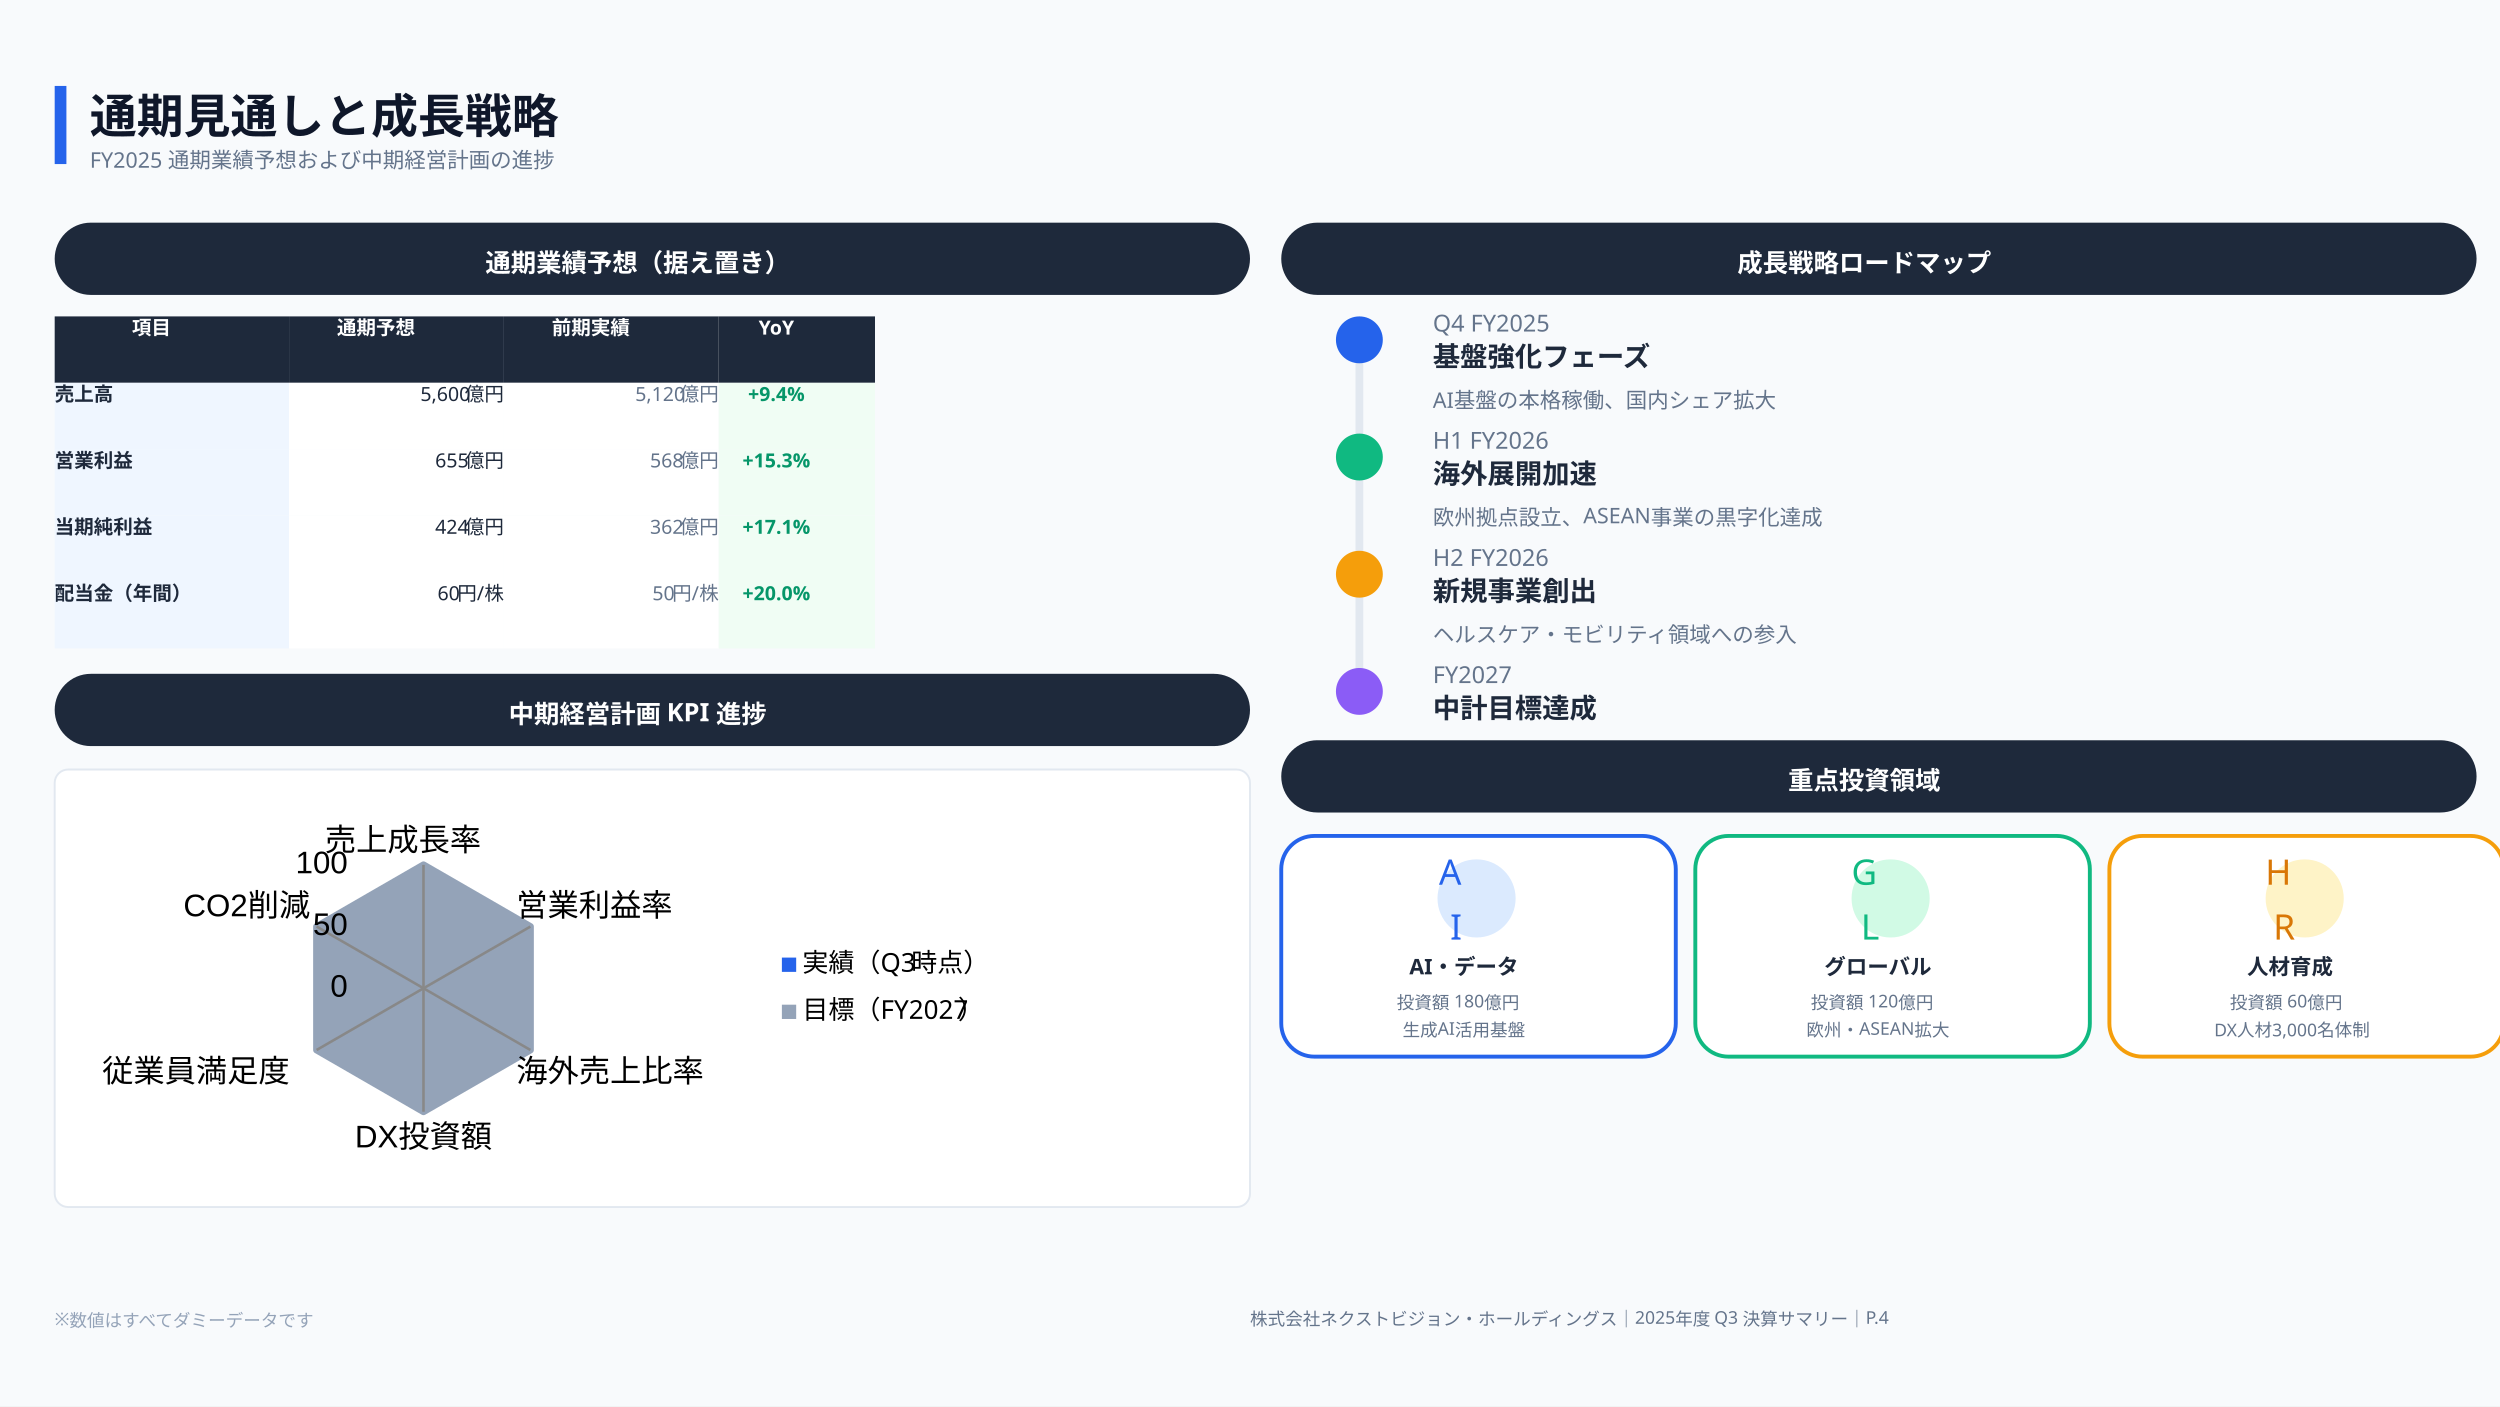
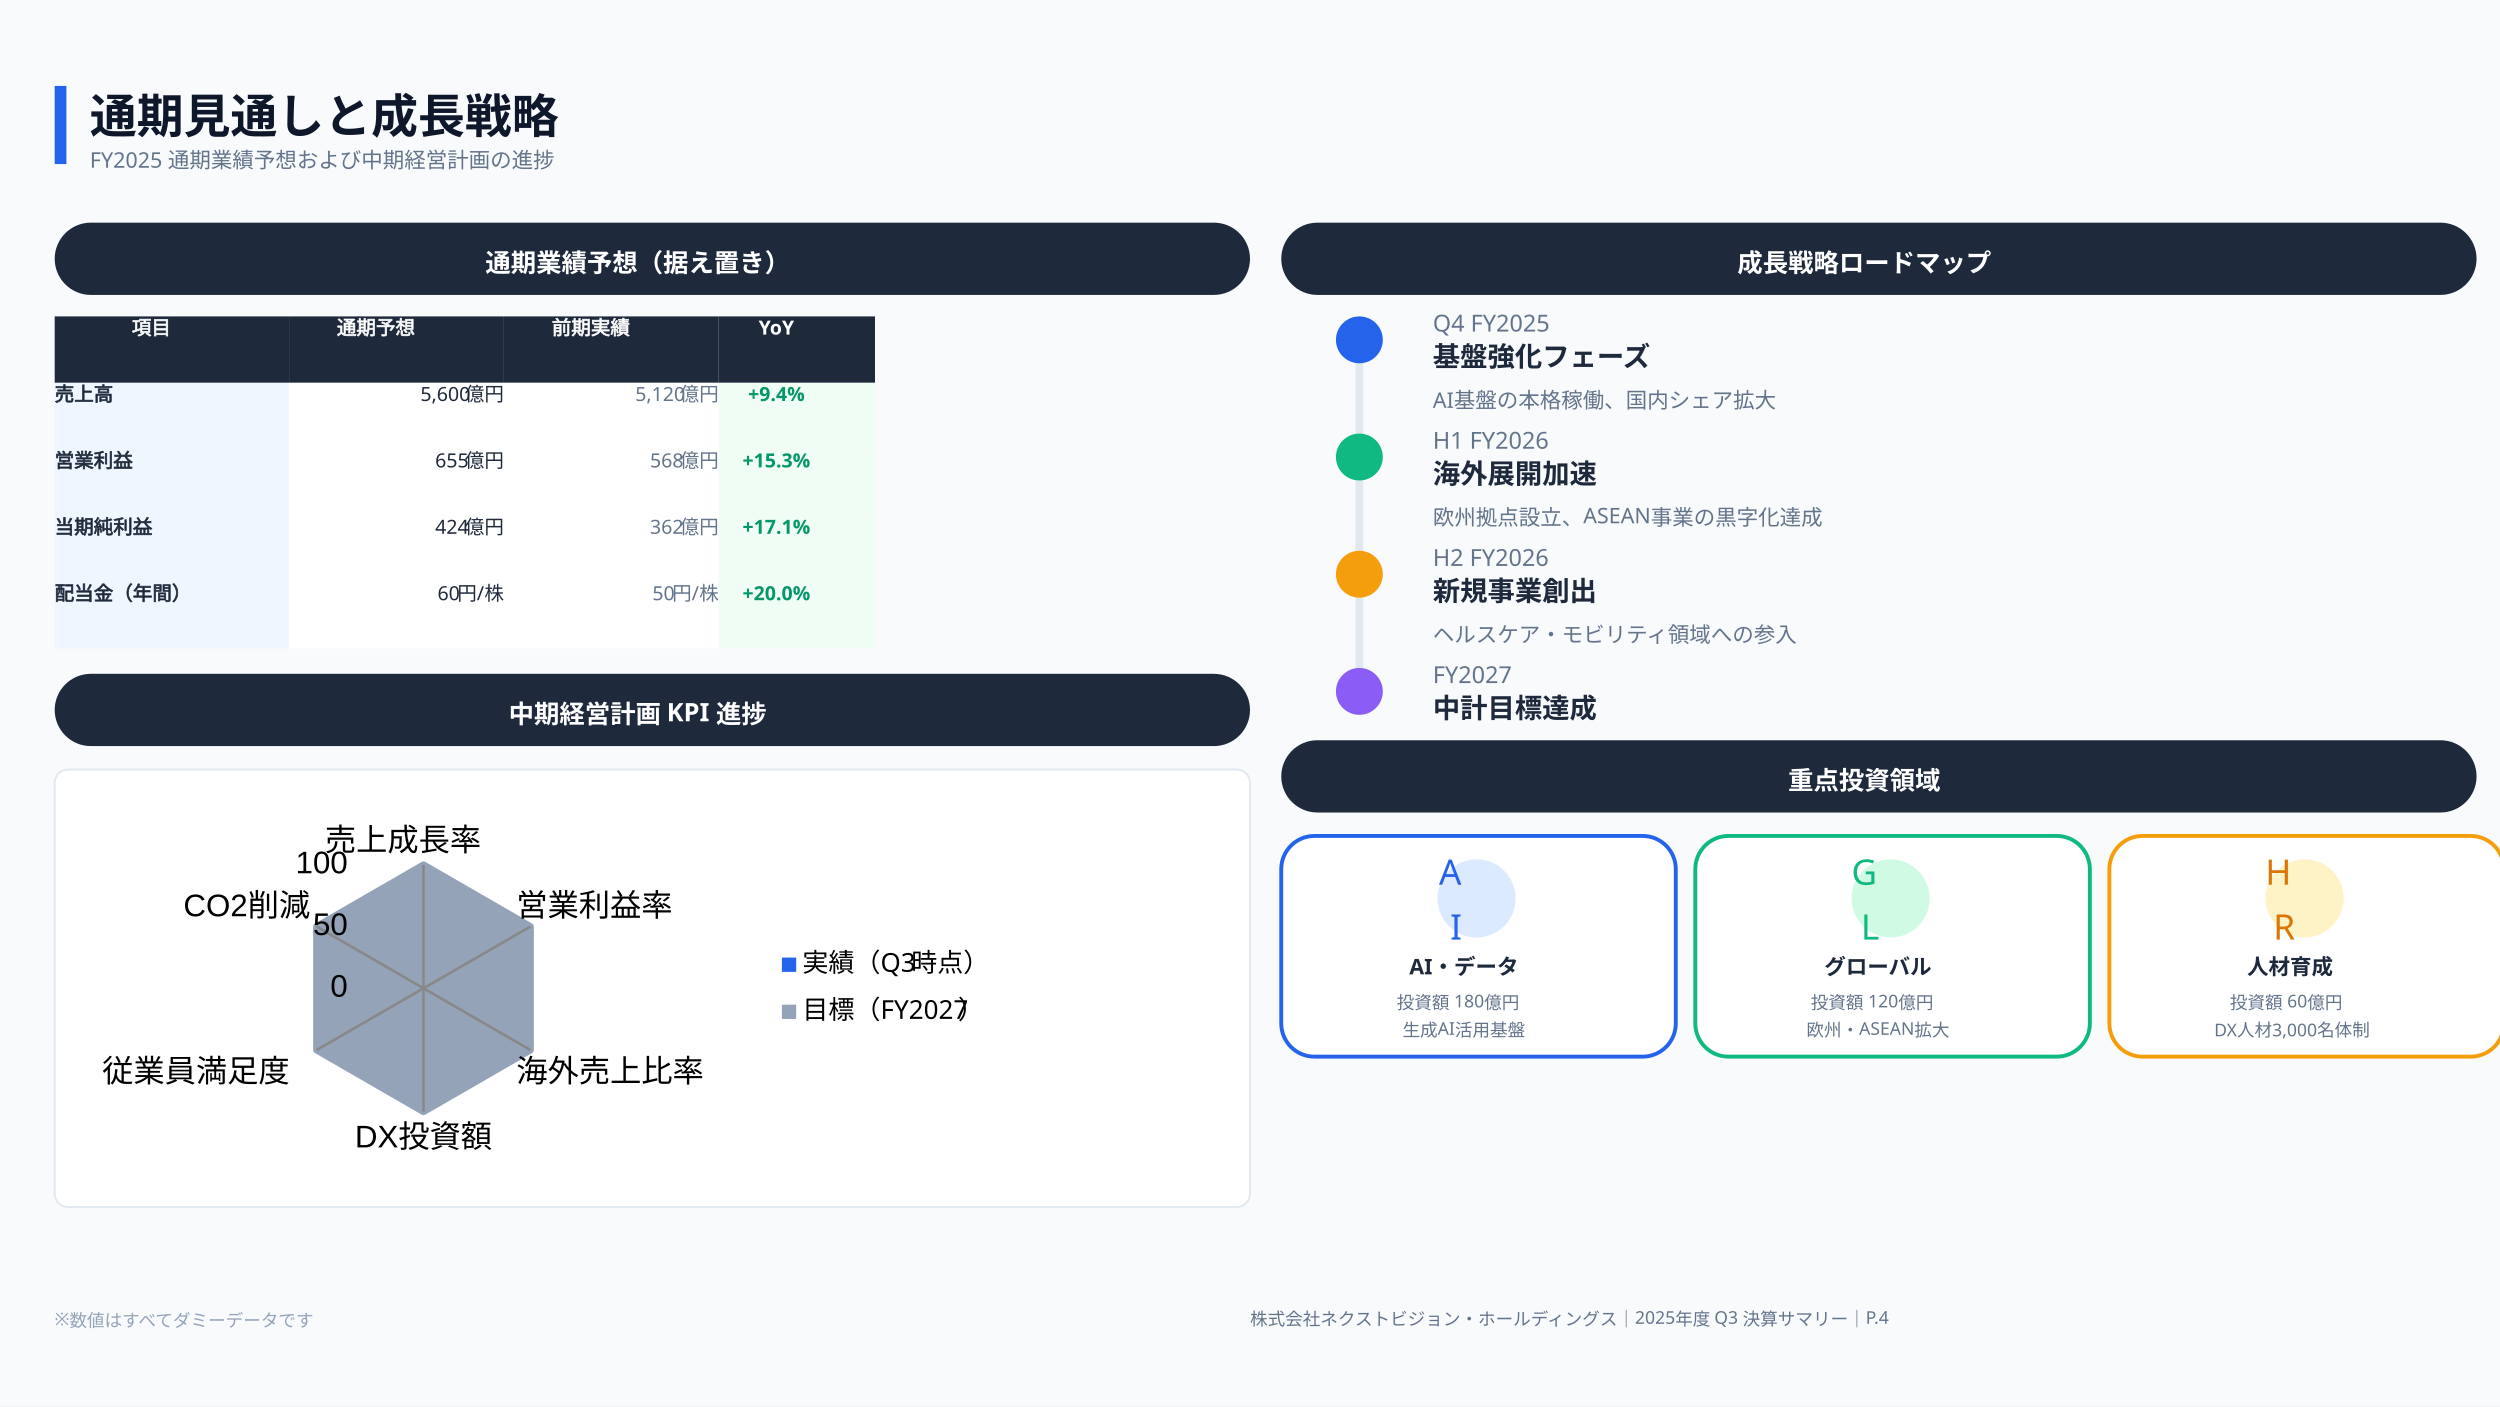
<svg xmlns="http://www.w3.org/2000/svg" viewBox="0 0 1280 720" width="1280" height="720">
  <rect width="1280" height="720" fill="#f8fafc" />
  <g role="img" aria-label="Shape 0" data-pptx-id="259.2" data-pptx-path="0" transform="translate(28, 44)">
    <rect fill="#2563eb" stroke-width="1.333" stroke="none" width="6" height="40" />
  </g>
  <g role="img" aria-label="Text 1" data-pptx-id="259.3" data-pptx-path="1" transform="translate(46, 40)">
    <rect fill="none" stroke-width="1.333" stroke="none" width="1206" height="32" />
    <text x="0" y="28.08" xml:space="preserve">
      <tspan x="0" dy="0" text-anchor="start" font-size="24" font-family="'Noto Sans JP', sans-serif" font-weight="bold" fill="#0f172a">通期見通しと成長戦略</tspan>
    </text>
  </g>
  <g role="img" aria-label="Text 2" data-pptx-id="259.4" data-pptx-path="2" transform="translate(46, 73)">
    <rect fill="none" stroke-width="1.333" stroke="none" width="1206" height="15" />
    <text x="0" y="12.87" xml:space="preserve">
      <tspan x="0" dy="0" text-anchor="start" font-size="11" font-family="'Noto Sans JP', sans-serif" fill="#64748b">FY2025 通期業績予想および中期経営計画の進捗</tspan>
    </text>
  </g>
  <g role="img" aria-label="Shape 3" data-pptx-id="259.5" data-pptx-path="3" transform="translate(28, 114)">
    <rect fill="#1e293b" stroke-width="1.333" stroke="none" width="612" height="37" rx="18.5" ry="18.5" />
  </g>
  <g role="img" aria-label="Text 4" data-pptx-id="259.6" data-pptx-path="4" transform="translate(38, 124)">
    <rect fill="none" stroke-width="1.333" stroke="none" width="592" height="18" />
    <text x="0" y="15.21" xml:space="preserve">
      <tspan x="296" dy="0" text-anchor="middle" font-size="13" font-family="'Noto Sans JP', sans-serif" font-weight="bold" fill="#ffffff">通期業績予想（据え置き）</tspan>
    </text>
  </g>
  <g role="img" aria-label="Table 0" data-pptx-id="259.5" data-pptx-path="5" transform="translate(28, 162)">
    <rect x="0" y="0" width="120" height="34" fill="#1e293b" />
    <g transform="translate(0, 0)">
      <text x="0" y="9.314" xml:space="preserve">
-         <tspan x="60" dy="0" text-anchor="middle" font-size="10" font-family="游ゴシック, 'Noto Sans JP', Calibri, Carlito, sans-serif" font-weight="bold" fill="#ffffff">項目</tspan>
+         <tspan x="60" dy="0" text-anchor="middle" font-size="10" font-family="'MS Gothic', 'Noto Sans JP', Calibri, Carlito, sans-serif" fill="#ffffff" stroke="#ffffff" stroke-width="0.36">項目</tspan>
      </text>
    </g>
    <rect x="120" y="0" width="110" height="34" fill="#1e293b" />
    <g transform="translate(120, 0)">
      <text x="0" y="9.314" xml:space="preserve">
-         <tspan x="55" dy="0" text-anchor="middle" font-size="10" font-family="游ゴシック, 'Noto Sans JP', Calibri, Carlito, sans-serif" font-weight="bold" fill="#ffffff">通期予想</tspan>
+         <tspan x="55" dy="0" text-anchor="middle" font-size="10" font-family="'MS Gothic', 'Noto Sans JP', Calibri, Carlito, sans-serif" fill="#ffffff" stroke="#ffffff" stroke-width="0.36">通期予想</tspan>
      </text>
    </g>
    <rect x="230" y="0" width="110" height="34" fill="#1e293b" />
    <g transform="translate(230, 0)">
      <text x="0" y="9.314" xml:space="preserve">
-         <tspan x="55" dy="0" text-anchor="middle" font-size="10" font-family="游ゴシック, 'Noto Sans JP', Calibri, Carlito, sans-serif" font-weight="bold" fill="#ffffff">前期実績</tspan>
+         <tspan x="55" dy="0" text-anchor="middle" font-size="10" font-family="'MS Gothic', 'Noto Sans JP', Calibri, Carlito, sans-serif" fill="#ffffff" stroke="#ffffff" stroke-width="0.36">前期実績</tspan>
      </text>
    </g>
    <rect x="340" y="0" width="80" height="34" fill="#1e293b" />
    <g transform="translate(340, 0)">
      <text x="0" y="9.314" xml:space="preserve">
-         <tspan x="40" dy="0" text-anchor="middle" font-size="10" font-family="Calibri, Carlito, 游ゴシック, 'Noto Sans JP', sans-serif" font-weight="bold" fill="#ffffff">YoY</tspan>
+         <tspan x="40" dy="0" text-anchor="middle" font-size="10" font-family="Calibri, Carlito, sans-serif" font-weight="bold" fill="#ffffff">YoY</tspan>
      </text>
    </g>
    <rect x="0" y="34" width="120" height="34" fill="#eff6ff" />
    <g transform="translate(0, 34)">
      <text x="0" y="9.314" xml:space="preserve">
-         <tspan x="0" dy="0" text-anchor="start" font-size="10" font-family="游ゴシック, 'Noto Sans JP', Calibri, Carlito, sans-serif" font-weight="bold" fill="#1e293b">売上高</tspan>
+         <tspan x="0" dy="0" text-anchor="start" font-size="10" font-family="'MS Gothic', 'Noto Sans JP', Calibri, Carlito, sans-serif" fill="#1e293b" stroke="#1e293b" stroke-width="0.36">売上高</tspan>
      </text>
    </g>
    <rect x="120" y="34" width="110" height="34" fill="#ffffff" />
    <g transform="translate(120, 34)">
      <text x="0" y="9.314" xml:space="preserve">
-         <tspan x="67.231" dy="0" text-anchor="start" font-size="10" font-family="Calibri, Carlito, 游ゴシック, 'Noto Sans JP', sans-serif" fill="#1e293b">5,600</tspan>
-         <tspan x="90" text-anchor="start" font-size="10" font-family="游ゴシック, 'Noto Sans JP', Calibri, Carlito, sans-serif" fill="#1e293b">億円</tspan>
+         <tspan x="67.231" dy="0" text-anchor="start" font-size="10" font-family="Calibri, Carlito, 'MS Gothic', 'Noto Sans JP', sans-serif" fill="#1e293b">5,600</tspan>
+         <tspan x="90" text-anchor="start" font-size="10" font-family="'MS Gothic', 'Noto Sans JP', Calibri, Carlito, sans-serif" fill="#1e293b">億円</tspan>
      </text>
    </g>
    <rect x="230" y="34" width="110" height="34" fill="#ffffff" />
    <g transform="translate(230, 34)">
      <text x="0" y="9.314" xml:space="preserve">
-         <tspan x="67.231" dy="0" text-anchor="start" font-size="10" font-family="Calibri, Carlito, 游ゴシック, 'Noto Sans JP', sans-serif" fill="#64748b">5,120</tspan>
-         <tspan x="90" text-anchor="start" font-size="10" font-family="游ゴシック, 'Noto Sans JP', Calibri, Carlito, sans-serif" fill="#64748b">億円</tspan>
+         <tspan x="67.231" dy="0" text-anchor="start" font-size="10" font-family="Calibri, Carlito, 'MS Gothic', 'Noto Sans JP', sans-serif" fill="#64748b">5,120</tspan>
+         <tspan x="90" text-anchor="start" font-size="10" font-family="'MS Gothic', 'Noto Sans JP', Calibri, Carlito, sans-serif" fill="#64748b">億円</tspan>
      </text>
    </g>
    <rect x="340" y="34" width="80" height="34" fill="#f0fdf4" />
    <g transform="translate(340, 34)">
      <text x="0" y="9.314" xml:space="preserve">
-         <tspan x="40" dy="0" text-anchor="middle" font-size="10" font-family="Calibri, Carlito, 游ゴシック, 'Noto Sans JP', sans-serif" font-weight="bold" fill="#059669">+9.4%</tspan>
+         <tspan x="40" dy="0" text-anchor="middle" font-size="10" font-family="Calibri, Carlito, sans-serif" font-weight="bold" fill="#059669">+9.4%</tspan>
      </text>
    </g>
    <rect x="0" y="68" width="120" height="34" fill="#eff6ff" />
    <g transform="translate(0, 68)">
      <text x="0" y="9.314" xml:space="preserve">
-         <tspan x="0" dy="0" text-anchor="start" font-size="10" font-family="游ゴシック, 'Noto Sans JP', Calibri, Carlito, sans-serif" font-weight="bold" fill="#1e293b">営業利益</tspan>
+         <tspan x="0" dy="0" text-anchor="start" font-size="10" font-family="'MS Gothic', 'Noto Sans JP', Calibri, Carlito, sans-serif" fill="#1e293b" stroke="#1e293b" stroke-width="0.36">営業利益</tspan>
      </text>
    </g>
    <rect x="120" y="68" width="110" height="34" fill="#ffffff" />
    <g transform="translate(120, 68)">
      <text x="0" y="9.314" xml:space="preserve">
-         <tspan x="74.795" dy="0" text-anchor="start" font-size="10" font-family="Calibri, Carlito, 游ゴシック, 'Noto Sans JP', sans-serif" fill="#1e293b">655</tspan>
-         <tspan x="90" text-anchor="start" font-size="10" font-family="游ゴシック, 'Noto Sans JP', Calibri, Carlito, sans-serif" fill="#1e293b">億円</tspan>
+         <tspan x="74.795" dy="0" text-anchor="start" font-size="10" font-family="Calibri, Carlito, 'MS Gothic', 'Noto Sans JP', sans-serif" fill="#1e293b">655</tspan>
+         <tspan x="90" text-anchor="start" font-size="10" font-family="'MS Gothic', 'Noto Sans JP', Calibri, Carlito, sans-serif" fill="#1e293b">億円</tspan>
      </text>
    </g>
    <rect x="230" y="68" width="110" height="34" fill="#ffffff" />
    <g transform="translate(230, 68)">
      <text x="0" y="9.314" xml:space="preserve">
-         <tspan x="74.795" dy="0" text-anchor="start" font-size="10" font-family="Calibri, Carlito, 游ゴシック, 'Noto Sans JP', sans-serif" fill="#64748b">568</tspan>
-         <tspan x="90" text-anchor="start" font-size="10" font-family="游ゴシック, 'Noto Sans JP', Calibri, Carlito, sans-serif" fill="#64748b">億円</tspan>
+         <tspan x="74.795" dy="0" text-anchor="start" font-size="10" font-family="Calibri, Carlito, 'MS Gothic', 'Noto Sans JP', sans-serif" fill="#64748b">568</tspan>
+         <tspan x="90" text-anchor="start" font-size="10" font-family="'MS Gothic', 'Noto Sans JP', Calibri, Carlito, sans-serif" fill="#64748b">億円</tspan>
      </text>
    </g>
    <rect x="340" y="68" width="80" height="34" fill="#f0fdf4" />
    <g transform="translate(340, 68)">
      <text x="0" y="9.314" xml:space="preserve">
-         <tspan x="40" dy="0" text-anchor="middle" font-size="10" font-family="Calibri, Carlito, 游ゴシック, 'Noto Sans JP', sans-serif" font-weight="bold" fill="#059669">+15.3%</tspan>
+         <tspan x="40" dy="0" text-anchor="middle" font-size="10" font-family="Calibri, Carlito, sans-serif" font-weight="bold" fill="#059669">+15.3%</tspan>
      </text>
    </g>
    <rect x="0" y="102" width="120" height="34" fill="#eff6ff" />
    <g transform="translate(0, 102)">
      <text x="0" y="9.314" xml:space="preserve">
-         <tspan x="0" dy="0" text-anchor="start" font-size="10" font-family="游ゴシック, 'Noto Sans JP', Calibri, Carlito, sans-serif" font-weight="bold" fill="#1e293b">当期純利益</tspan>
+         <tspan x="0" dy="0" text-anchor="start" font-size="10" font-family="'MS Gothic', 'Noto Sans JP', Calibri, Carlito, sans-serif" fill="#1e293b" stroke="#1e293b" stroke-width="0.36">当期純利益</tspan>
      </text>
    </g>
    <rect x="120" y="102" width="110" height="34" fill="#ffffff" />
    <g transform="translate(120, 102)">
      <text x="0" y="9.314" xml:space="preserve">
-         <tspan x="74.795" dy="0" text-anchor="start" font-size="10" font-family="Calibri, Carlito, 游ゴシック, 'Noto Sans JP', sans-serif" fill="#1e293b">424</tspan>
-         <tspan x="90" text-anchor="start" font-size="10" font-family="游ゴシック, 'Noto Sans JP', Calibri, Carlito, sans-serif" fill="#1e293b">億円</tspan>
+         <tspan x="74.795" dy="0" text-anchor="start" font-size="10" font-family="Calibri, Carlito, 'MS Gothic', 'Noto Sans JP', sans-serif" fill="#1e293b">424</tspan>
+         <tspan x="90" text-anchor="start" font-size="10" font-family="'MS Gothic', 'Noto Sans JP', Calibri, Carlito, sans-serif" fill="#1e293b">億円</tspan>
      </text>
    </g>
    <rect x="230" y="102" width="110" height="34" fill="#ffffff" />
    <g transform="translate(230, 102)">
      <text x="0" y="9.314" xml:space="preserve">
-         <tspan x="74.795" dy="0" text-anchor="start" font-size="10" font-family="Calibri, Carlito, 游ゴシック, 'Noto Sans JP', sans-serif" fill="#64748b">362</tspan>
-         <tspan x="90" text-anchor="start" font-size="10" font-family="游ゴシック, 'Noto Sans JP', Calibri, Carlito, sans-serif" fill="#64748b">億円</tspan>
+         <tspan x="74.795" dy="0" text-anchor="start" font-size="10" font-family="Calibri, Carlito, 'MS Gothic', 'Noto Sans JP', sans-serif" fill="#64748b">362</tspan>
+         <tspan x="90" text-anchor="start" font-size="10" font-family="'MS Gothic', 'Noto Sans JP', Calibri, Carlito, sans-serif" fill="#64748b">億円</tspan>
      </text>
    </g>
    <rect x="340" y="102" width="80" height="34" fill="#f0fdf4" />
    <g transform="translate(340, 102)">
      <text x="0" y="9.314" xml:space="preserve">
-         <tspan x="40" dy="0" text-anchor="middle" font-size="10" font-family="Calibri, Carlito, 游ゴシック, 'Noto Sans JP', sans-serif" font-weight="bold" fill="#059669">+17.1%</tspan>
+         <tspan x="40" dy="0" text-anchor="middle" font-size="10" font-family="Calibri, Carlito, sans-serif" font-weight="bold" fill="#059669">+17.1%</tspan>
      </text>
    </g>
    <rect x="0" y="136" width="120" height="34" fill="#eff6ff" />
    <g transform="translate(0, 136)">
      <text x="0" y="9.314" xml:space="preserve">
-         <tspan x="0" dy="0" text-anchor="start" font-size="10" font-family="游ゴシック, 'Noto Sans JP', Calibri, Carlito, sans-serif" font-weight="bold" fill="#1e293b">配当金（年間）</tspan>
+         <tspan x="0" dy="0" text-anchor="start" font-size="10" font-family="'MS Gothic', 'Noto Sans JP', Calibri, Carlito, sans-serif" fill="#1e293b" stroke="#1e293b" stroke-width="0.36">配当金（年間）</tspan>
      </text>
    </g>
    <rect x="120" y="136" width="110" height="34" fill="#ffffff" />
    <g transform="translate(120, 136)">
      <text x="0" y="9.314" xml:space="preserve">
-         <tspan x="76.001" dy="0" text-anchor="start" font-size="10" font-family="Calibri, Carlito, 游ゴシック, 'Noto Sans JP', sans-serif" fill="#1e293b">60</tspan>
-         <tspan x="86.138" text-anchor="start" font-size="10" font-family="游ゴシック, 'Noto Sans JP', Calibri, Carlito, sans-serif" fill="#1e293b">円</tspan>
-         <tspan x="96.138" text-anchor="start" font-size="10" font-family="Calibri, Carlito, 游ゴシック, 'Noto Sans JP', sans-serif" fill="#1e293b">/</tspan>
-         <tspan x="100" text-anchor="start" font-size="10" font-family="游ゴシック, 'Noto Sans JP', Calibri, Carlito, sans-serif" fill="#1e293b">株</tspan>
+         <tspan x="76.001" dy="0" text-anchor="start" font-size="10" font-family="Calibri, Carlito, 'MS Gothic', 'Noto Sans JP', sans-serif" fill="#1e293b">60</tspan>
+         <tspan x="86.138" text-anchor="start" font-size="10" font-family="'MS Gothic', 'Noto Sans JP', Calibri, Carlito, sans-serif" fill="#1e293b">円</tspan>
+         <tspan x="96.138" text-anchor="start" font-size="10" font-family="Calibri, Carlito, 'MS Gothic', 'Noto Sans JP', sans-serif" fill="#1e293b">/</tspan>
+         <tspan x="100" text-anchor="start" font-size="10" font-family="'MS Gothic', 'Noto Sans JP', Calibri, Carlito, sans-serif" fill="#1e293b">株</tspan>
      </text>
    </g>
    <rect x="230" y="136" width="110" height="34" fill="#ffffff" />
    <g transform="translate(230, 136)">
      <text x="0" y="9.314" xml:space="preserve">
-         <tspan x="76.001" dy="0" text-anchor="start" font-size="10" font-family="Calibri, Carlito, 游ゴシック, 'Noto Sans JP', sans-serif" fill="#64748b">50</tspan>
-         <tspan x="86.138" text-anchor="start" font-size="10" font-family="游ゴシック, 'Noto Sans JP', Calibri, Carlito, sans-serif" fill="#64748b">円</tspan>
-         <tspan x="96.138" text-anchor="start" font-size="10" font-family="Calibri, Carlito, 游ゴシック, 'Noto Sans JP', sans-serif" fill="#64748b">/</tspan>
-         <tspan x="100" text-anchor="start" font-size="10" font-family="游ゴシック, 'Noto Sans JP', Calibri, Carlito, sans-serif" fill="#64748b">株</tspan>
+         <tspan x="76.001" dy="0" text-anchor="start" font-size="10" font-family="Calibri, Carlito, 'MS Gothic', 'Noto Sans JP', sans-serif" fill="#64748b">50</tspan>
+         <tspan x="86.138" text-anchor="start" font-size="10" font-family="'MS Gothic', 'Noto Sans JP', Calibri, Carlito, sans-serif" fill="#64748b">円</tspan>
+         <tspan x="96.138" text-anchor="start" font-size="10" font-family="Calibri, Carlito, 'MS Gothic', 'Noto Sans JP', sans-serif" fill="#64748b">/</tspan>
+         <tspan x="100" text-anchor="start" font-size="10" font-family="'MS Gothic', 'Noto Sans JP', Calibri, Carlito, sans-serif" fill="#64748b">株</tspan>
      </text>
    </g>
    <rect x="340" y="136" width="80" height="34" fill="#f0fdf4" />
    <g transform="translate(340, 136)">
      <text x="0" y="9.314" xml:space="preserve">
-         <tspan x="40" dy="0" text-anchor="middle" font-size="10" font-family="Calibri, Carlito, 游ゴシック, 'Noto Sans JP', sans-serif" font-weight="bold" fill="#059669">+20.0%</tspan>
+         <tspan x="40" dy="0" text-anchor="middle" font-size="10" font-family="Calibri, Carlito, sans-serif" font-weight="bold" fill="#059669">+20.0%</tspan>
      </text>
    </g>
  </g>
  <g role="img" aria-label="Shape 5" data-pptx-id="259.8" data-pptx-path="6" transform="translate(28, 345)">
    <rect fill="#1e293b" stroke-width="1.333" stroke="none" width="612" height="37" rx="18.5" ry="18.5" />
  </g>
  <g role="img" aria-label="Text 6" data-pptx-id="259.9" data-pptx-path="7" transform="translate(38, 355)">
    <rect fill="none" stroke-width="1.333" stroke="none" width="592" height="18" />
    <text x="0" y="15.21" xml:space="preserve">
      <tspan x="296" dy="0" text-anchor="middle" font-size="13" font-family="'Noto Sans JP', sans-serif" font-weight="bold" fill="#ffffff">中期経営計画 KPI 進捗</tspan>
    </text>
  </g>
  <g role="img" aria-label="Shape 7" data-pptx-id="259.10" data-pptx-path="8" transform="translate(28, 394)">
    <rect fill="#ffffff" stroke-width="1" stroke="#e2e8f0" width="612" height="224" rx="6.857" ry="6.857" />
  </g>
  <g role="img" aria-label="Chart 0" data-pptx-id="259.11" data-pptx-path="9" transform="translate(40, 406) scale(1, 1) translate(0, 0)">
    <g transform="translate(149.465, 68.404)">
      <path fill="none" stroke-width="1.333" stroke="#888888" stroke-linecap="butt" stroke-linejoin="round" d="M 20.522 0 L 41.045 11.849 L 41.045 35.546 L 20.522 47.395 L 0 35.546 L 0 11.849 L 20.522 0" transform="scale(1.333333, 1.333333)" />
    </g>
    <g transform="translate(122.102, 36.807)">
      <path fill="none" stroke-width="1.333" stroke="#888888" stroke-linecap="butt" stroke-linejoin="round" d="M 41.045 0 L 82.09 23.697 L 82.09 71.092 L 41.045 94.789 L 0 71.092 L 0 23.697 L 41.045 0" transform="scale(1.333333, 1.333333)" />
    </g>
    <g transform="translate(135.784, 46.286)">
      <path fill="#2563eb" stroke-width="2.667" stroke="#2563eb" stroke-linecap="butt" stroke-linejoin="round" d="M 30.784 0 L 63.62 21.328 L 59.515 56.873 L 30.784 82.941 L 0 58.058 L 4.104 24.882 Z" transform="scale(1.333333, 1.333333)" />
    </g>
    <g transform="translate(122.102, 36.807)">
      <path fill="#94a3b8" stroke-width="2.667" stroke="#94a3b8" stroke-linecap="butt" stroke-linejoin="round" d="M 41.045 0 L 82.09 23.697 L 82.09 71.092 L 41.045 94.789 L 0 71.092 L 0 23.697 Z" transform="scale(1.333333, 1.333333)" />
    </g>
    <g transform="translate(176.829, 36.807)">
      <line stroke-width="1.333" stroke="#888888" stroke-linecap="butt" stroke-linejoin="round" fill="none" x1="0" y1="0" x2="0" y2="63.193" />
    </g>
    <g transform="translate(176.829, 68.404) translate(0, 31.596) scale(1, -1)">
      <line stroke-width="1.333" stroke="#888888" stroke-linecap="butt" stroke-linejoin="round" fill="none" x1="0" y1="0" x2="54.727" y2="31.596" />
    </g>
    <g transform="translate(176.829, 100)">
      <line stroke-width="1.333" stroke="#888888" stroke-linecap="butt" stroke-linejoin="round" fill="none" x1="0" y1="0" x2="54.727" y2="31.596" />
    </g>
    <g transform="translate(176.829, 100)">
      <line stroke-width="1.333" stroke="#888888" stroke-linecap="butt" stroke-linejoin="round" fill="none" x1="0" y1="0" x2="0" y2="63.193" />
    </g>
    <g transform="translate(122.102, 100) translate(0, 31.596) scale(1, -1)">
      <line stroke-width="1.333" stroke="#888888" stroke-linecap="butt" stroke-linejoin="round" fill="none" x1="0" y1="0" x2="54.727" y2="31.596" />
    </g>
    <g transform="translate(122.102, 68.404)">
      <line stroke-width="1.333" stroke="#888888" stroke-linecap="butt" stroke-linejoin="round" fill="none" x1="0" y1="0" x2="54.727" y2="31.596" />
    </g>
    <g transform="translate(134.133, 88.511)">
      <rect fill="none" stroke="none" width="24.898" height="26.812" />
      <text x="0" y="15.809" xml:space="preserve">
        <tspan x="24.898" dy="0" text-anchor="end" font-size="16" font-family="Arial, Arimo, 游ゴシック, 'Noto Sans JP', sans-serif" fill="#000000">0</tspan>
      </text>
    </g>
    <g transform="translate(125.235, 56.914)">
      <rect fill="none" stroke="none" width="33.797" height="26.812" />
      <text x="0" y="15.809" xml:space="preserve">
        <tspan x="33.797" dy="0" text-anchor="end" font-size="16" font-family="Arial, Arimo, 游ゴシック, 'Noto Sans JP', sans-serif" fill="#000000">50</tspan>
      </text>
    </g>
    <g transform="translate(116.337, 25.318)">
      <rect fill="none" stroke="none" width="42.695" height="26.812" />
      <text x="0" y="15.809" xml:space="preserve">
        <tspan x="42.695" dy="0" text-anchor="end" font-size="16" font-family="Arial, Arimo, 游ゴシック, 'Noto Sans JP', sans-serif" fill="#000000">100</tspan>
      </text>
    </g>
    <g transform="translate(128.829, 13.807)">
      <rect fill="none" stroke="none" width="96" height="26.812" />
      <text x="0" y="15.809" xml:space="preserve">
        <tspan x="48" dy="0" text-anchor="middle" font-size="16" font-family="游ゴシック, 'Noto Sans JP', Arial, Arimo, sans-serif" fill="#000000">売上成長率</tspan>
      </text>
    </g>
    <g transform="translate(226.846, 47.304)">
      <rect fill="none" stroke="none" width="96" height="26.812" />
      <text x="0" y="15.809" xml:space="preserve">
        <tspan x="48" dy="0" text-anchor="middle" font-size="16" font-family="游ゴシック, 'Noto Sans JP', Arial, Arimo, sans-serif" fill="#000000">営業利益率</tspan>
      </text>
    </g>
    <g transform="translate(226.846, 132.171)">
      <rect fill="none" stroke="none" width="112" height="26.812" />
      <text x="0" y="15.809" xml:space="preserve">
        <tspan x="56" dy="0" text-anchor="middle" font-size="16" font-family="游ゴシック, 'Noto Sans JP', Arial, Arimo, sans-serif" fill="#000000">海外売上比率</tspan>
      </text>
    </g>
    <g transform="translate(133.715, 165.668)">
      <rect fill="none" stroke="none" width="86.227" height="26.812" />
      <text x="0" y="15.809" xml:space="preserve">
        <tspan x="8" dy="0" text-anchor="start" font-size="16" font-family="Arial, Arimo, 游ゴシック, 'Noto Sans JP', sans-serif" fill="#000000">DX</tspan>
        <tspan x="30.227" text-anchor="start" font-size="16" font-family="游ゴシック, 'Noto Sans JP', Arial, Arimo, sans-serif" fill="#000000">投資額</tspan>
      </text>
    </g>
    <g transform="translate(14.811, 132.171)">
      <rect fill="none" stroke="none" width="112" height="26.812" />
      <text x="0" y="15.809" xml:space="preserve">
        <tspan x="56" dy="0" text-anchor="middle" font-size="16" font-family="游ゴシック, 'Noto Sans JP', Arial, Arimo, sans-serif" fill="#000000">従業員満足度</tspan>
      </text>
    </g>
    <g transform="translate(45.913, 47.304)">
      <rect fill="none" stroke="none" width="80.898" height="26.812" />
      <text x="0" y="15.809" xml:space="preserve">
        <tspan x="8" dy="0" text-anchor="start" font-size="16" font-family="Arial, Arimo, 游ゴシック, 'Noto Sans JP', sans-serif" fill="#000000">CO2</tspan>
        <tspan x="40.898" text-anchor="start" font-size="16" font-family="游ゴシック, 'Noto Sans JP', Arial, Arimo, sans-serif" fill="#000000">削減</tspan>
      </text>
    </g>
    <g transform="translate(360.324, 84.283)">
      <rect fill="#2563eb" stroke="none" width="7.32" height="7.32" />
    </g>
    <g transform="translate(370.804, 79.124)">
      <rect fill="none" stroke="none" width="100.529" height="24.414" />
      <text x="0" y="12.419" xml:space="preserve">
        <tspan x="0" dy="0" text-anchor="start" font-size="13.333" font-family="游ゴシック, 'Noto Sans JP', Calibri, Carlito, sans-serif" fill="#000000">実績（</tspan>
        <tspan x="40" text-anchor="start" font-size="13.333" font-family="Calibri, Carlito, 游ゴシック, 'Noto Sans JP', sans-serif" fill="#000000">Q3</tspan>
        <tspan x="55.729" text-anchor="start" font-size="13.333" font-family="游ゴシック, 'Noto Sans JP', Calibri, Carlito, sans-serif" fill="#000000">時点）</tspan>
      </text>
    </g>
    <g transform="translate(360.324, 108.397)">
      <rect fill="#94a3b8" stroke="none" width="7.32" height="7.32" />
    </g>
    <g transform="translate(370.804, 103.237)">
      <rect fill="none" stroke="none" width="100.529" height="24.414" />
      <text x="0" y="12.419" xml:space="preserve">
        <tspan x="0" dy="0" text-anchor="start" font-size="13.333" font-family="游ゴシック, 'Noto Sans JP', Calibri, Carlito, sans-serif" fill="#000000">目標（</tspan>
        <tspan x="40" text-anchor="start" font-size="13.333" font-family="Calibri, Carlito, 游ゴシック, 'Noto Sans JP', sans-serif" fill="#000000">FY2027</tspan>
        <tspan x="79.655" text-anchor="start" font-size="13.333" font-family="游ゴシック, 'Noto Sans JP', Calibri, Carlito, sans-serif" fill="#000000">）</tspan>
      </text>
    </g>
  </g>
  <g role="img" aria-label="Shape 8" data-pptx-id="259.12" data-pptx-path="10" transform="translate(656, 114)">
    <rect fill="#1e293b" stroke-width="1.333" stroke="none" width="612" height="37" rx="18.5" ry="18.5" />
  </g>
  <g role="img" aria-label="Text 9" data-pptx-id="259.13" data-pptx-path="11" transform="translate(666, 124)">
    <rect fill="none" stroke-width="1.333" stroke="none" width="592" height="18" />
    <text x="0" y="15.21" xml:space="preserve">
      <tspan x="296" dy="0" text-anchor="middle" font-size="13" font-family="'Noto Sans JP', sans-serif" font-weight="bold" fill="#ffffff">成長戦略ロードマップ</tspan>
    </text>
  </g>
  <g role="img" aria-label="Shape 10" data-pptx-id="259.14" data-pptx-path="12" transform="translate(696, 174)">
    <line fill="none" stroke-width="4" stroke="#e2e8f0" x1="0" y1="0" x2="0" y2="180" />
  </g>
  <g role="img" aria-label="Shape 11" data-pptx-id="259.15" data-pptx-path="13" transform="translate(684, 162)">
    <ellipse fill="#2563eb" stroke-width="1.333" stroke="none" cx="12" cy="12" rx="12" ry="12" />
  </g>
  <g role="img" aria-label="Text 12" data-pptx-id="259.16" data-pptx-path="14" transform="translate(724, 158)">
    <rect fill="none" stroke-width="1.333" stroke="none" width="100" height="20" />
    <text x="0" y="11.744" xml:space="preserve">
      <tspan x="9.6" dy="0" text-anchor="start" font-size="12" font-family="'Noto Sans JP', sans-serif" fill="#64748b">Q4 FY2025</tspan>
    </text>
  </g>
  <g role="img" aria-label="Text 13" data-pptx-id="259.17" data-pptx-path="15" transform="translate(724, 170)">
    <rect fill="none" stroke-width="1.333" stroke="none" width="532" height="24" />
    <text x="0" y="17.568" xml:space="preserve">
      <tspan x="9.6" dy="0" text-anchor="start" font-size="14" font-family="'Noto Sans JP', sans-serif" font-weight="bold" fill="#1e293b">基盤強化フェーズ</tspan>
    </text>
  </g>
  <g role="img" aria-label="Text 14" data-pptx-id="259.18" data-pptx-path="16" transform="translate(724, 194)">
    <rect fill="none" stroke-width="1.333" stroke="none" width="532" height="32" />
    <text x="0" y="14.832" xml:space="preserve">
      <tspan x="9.6" dy="0" text-anchor="start" font-size="11" font-family="'Noto Sans JP', sans-serif" fill="#64748b">AI基盤の本格稼働、国内シェア拡大</tspan>
    </text>
  </g>
  <g role="img" aria-label="Shape 15" data-pptx-id="259.19" data-pptx-path="17" transform="translate(684, 222)">
    <ellipse fill="#10b981" stroke-width="1.333" stroke="none" cx="12" cy="12" rx="12" ry="12" />
  </g>
  <g role="img" aria-label="Text 16" data-pptx-id="259.20" data-pptx-path="18" transform="translate(724, 218)">
    <rect fill="none" stroke-width="1.333" stroke="none" width="100" height="20" />
    <text x="0" y="11.744" xml:space="preserve">
      <tspan x="9.6" dy="0" text-anchor="start" font-size="12" font-family="'Noto Sans JP', sans-serif" fill="#64748b">H1 FY2026</tspan>
    </text>
  </g>
  <g role="img" aria-label="Text 17" data-pptx-id="259.21" data-pptx-path="19" transform="translate(724, 230)">
    <rect fill="none" stroke-width="1.333" stroke="none" width="532" height="24" />
    <text x="0" y="17.568" xml:space="preserve">
      <tspan x="9.6" dy="0" text-anchor="start" font-size="14" font-family="'Noto Sans JP', sans-serif" font-weight="bold" fill="#1e293b">海外展開加速</tspan>
    </text>
  </g>
  <g role="img" aria-label="Text 18" data-pptx-id="259.22" data-pptx-path="20" transform="translate(724, 254)">
    <rect fill="none" stroke-width="1.333" stroke="none" width="532" height="32" />
    <text x="0" y="14.832" xml:space="preserve">
      <tspan x="9.6" dy="0" text-anchor="start" font-size="11" font-family="'Noto Sans JP', sans-serif" fill="#64748b">欧州拠点設立、ASEAN事業の黒字化達成</tspan>
    </text>
  </g>
  <g role="img" aria-label="Shape 19" data-pptx-id="259.23" data-pptx-path="21" transform="translate(684, 282)">
    <ellipse fill="#f59e0b" stroke-width="1.333" stroke="none" cx="12" cy="12" rx="12" ry="12" />
  </g>
  <g role="img" aria-label="Text 20" data-pptx-id="259.24" data-pptx-path="22" transform="translate(724, 278)">
    <rect fill="none" stroke-width="1.333" stroke="none" width="100" height="20" />
    <text x="0" y="11.744" xml:space="preserve">
      <tspan x="9.6" dy="0" text-anchor="start" font-size="12" font-family="'Noto Sans JP', sans-serif" fill="#64748b">H2 FY2026</tspan>
    </text>
  </g>
  <g role="img" aria-label="Text 21" data-pptx-id="259.25" data-pptx-path="23" transform="translate(724, 290)">
    <rect fill="none" stroke-width="1.333" stroke="none" width="532" height="24" />
    <text x="0" y="17.568" xml:space="preserve">
      <tspan x="9.6" dy="0" text-anchor="start" font-size="14" font-family="'Noto Sans JP', sans-serif" font-weight="bold" fill="#1e293b">新規事業創出</tspan>
    </text>
  </g>
  <g role="img" aria-label="Text 22" data-pptx-id="259.26" data-pptx-path="24" transform="translate(724, 314)">
    <rect fill="none" stroke-width="1.333" stroke="none" width="532" height="32" />
    <text x="0" y="14.832" xml:space="preserve">
      <tspan x="9.6" dy="0" text-anchor="start" font-size="11" font-family="'Noto Sans JP', sans-serif" fill="#64748b">ヘルスケア・モビリティ領域への参入</tspan>
    </text>
  </g>
  <g role="img" aria-label="Shape 23" data-pptx-id="259.27" data-pptx-path="25" transform="translate(684, 342)">
    <ellipse fill="#8b5cf6" stroke-width="1.333" stroke="none" cx="12" cy="12" rx="12" ry="12" />
  </g>
  <g role="img" aria-label="Text 24" data-pptx-id="259.28" data-pptx-path="26" transform="translate(724, 338)">
    <rect fill="none" stroke-width="1.333" stroke="none" width="100" height="20" />
    <text x="0" y="11.744" xml:space="preserve">
      <tspan x="9.6" dy="0" text-anchor="start" font-size="12" font-family="'Noto Sans JP', sans-serif" fill="#64748b">FY2027</tspan>
    </text>
  </g>
  <g role="img" aria-label="Text 25" data-pptx-id="259.29" data-pptx-path="27" transform="translate(724, 350)">
    <rect fill="none" stroke-width="1.333" stroke="none" width="532" height="24" />
    <text x="0" y="17.568" xml:space="preserve">
      <tspan x="9.6" dy="0" text-anchor="start" font-size="14" font-family="'Noto Sans JP', sans-serif" font-weight="bold" fill="#1e293b">中計目標達成</tspan>
    </text>
  </g>
  <g role="img" aria-label="Text 26" data-pptx-id="259.30" data-pptx-path="28" transform="translate(724, 374)">
    <rect fill="none" stroke-width="1.333" stroke="none" width="532" height="32" />
    <text x="0" y="14.832" xml:space="preserve">
      <tspan x="9.6" dy="0" text-anchor="start" font-size="11" font-family="'Noto Sans JP', sans-serif" fill="#64748b">売上高7,000億円、営業利益率15%の達成</tspan>
    </text>
  </g>
  <g role="img" aria-label="Shape 27" data-pptx-id="259.31" data-pptx-path="29" transform="translate(656, 379)">
    <rect fill="#1e293b" stroke-width="1.333" stroke="none" width="612" height="37" rx="18.5" ry="18.5" />
  </g>
  <g role="img" aria-label="Text 28" data-pptx-id="259.32" data-pptx-path="30" transform="translate(666, 389)">
    <rect fill="none" stroke-width="1.333" stroke="none" width="592" height="18" />
    <text x="0" y="15.21" xml:space="preserve">
      <tspan x="296" dy="0" text-anchor="middle" font-size="13" font-family="'Noto Sans JP', sans-serif" font-weight="bold" fill="#ffffff">重点投資領域</tspan>
    </text>
  </g>
  <g role="img" aria-label="Shape 29" data-pptx-id="259.33" data-pptx-path="31" transform="translate(656, 428)">
    <rect fill="#ffffff" stroke-width="2" stroke="#2563eb" width="202" height="113" rx="16.991" ry="16.991" />
  </g>
  <g role="img" aria-label="Text 30" data-pptx-id="259.34" data-pptx-path="32" transform="translate(736, 440)">
    <ellipse fill="#dbeafe" stroke-width="1.333" stroke="none" cx="20" cy="20" rx="20" ry="20" />
    <g transform="translate(5.858, 5.858)">
      <text x="0" y="7.122" xml:space="preserve">
        <tspan x="14.142" dy="0" text-anchor="middle" font-size="18" font-family="'Noto Sans JP', sans-serif" fill="#2563eb">A</tspan>
        <tspan x="14.142" dy="28.08" text-anchor="middle" font-size="18" font-family="'Noto Sans JP', sans-serif" fill="#2563eb">I</tspan>
      </text>
    </g>
  </g>
  <g role="img" aria-label="Text 31" data-pptx-id="259.35" data-pptx-path="33" transform="translate(724, 486)">
    <rect fill="none" stroke-width="1.333" stroke="none" width="66" height="15" />
    <text x="0" y="12.87" xml:space="preserve">
      <tspan x="33" dy="0" text-anchor="middle" font-size="11" font-family="'Noto Sans JP', sans-serif" font-weight="bold" fill="#1e293b">AI・データ</tspan>
    </text>
  </g>
  <g role="img" aria-label="Text 32" data-pptx-id="259.36" data-pptx-path="34" transform="translate(720, 506)">
    <rect fill="none" stroke-width="1.333" stroke="none" width="74" height="25" />
    <text x="0" y="10.53" xml:space="preserve">
      <tspan x="37" dy="0" text-anchor="middle" font-size="9" font-family="'Noto Sans JP', sans-serif" fill="#64748b">投資額 180億円</tspan>
      <tspan x="37" dy="14.04" text-anchor="middle" font-size="9" font-family="'Noto Sans JP', sans-serif" fill="#64748b">生成AI活用基盤</tspan>
    </text>
  </g>
  <g role="img" aria-label="Shape 33" data-pptx-id="259.37" data-pptx-path="35" transform="translate(868, 428)">
    <rect fill="#ffffff" stroke-width="2" stroke="#10b981" width="202" height="113" rx="16.991" ry="16.991" />
  </g>
  <g role="img" aria-label="Text 34" data-pptx-id="259.38" data-pptx-path="36" transform="translate(948, 440)">
    <ellipse fill="#d1fae5" stroke-width="1.333" stroke="none" cx="20" cy="20" rx="20" ry="20" />
    <g transform="translate(5.858, 5.858)">
      <text x="0" y="7.122" xml:space="preserve">
        <tspan x="14.142" dy="0" text-anchor="middle" font-size="18" font-family="'Noto Sans JP', sans-serif" fill="#10b981">G</tspan>
        <tspan x="14.142" dy="28.08" text-anchor="middle" font-size="18" font-family="'Noto Sans JP', sans-serif" fill="#10b981">L</tspan>
      </text>
    </g>
  </g>
  <g role="img" aria-label="Text 35" data-pptx-id="259.39" data-pptx-path="37" transform="translate(936, 486)">
    <rect fill="none" stroke-width="1.333" stroke="none" width="66" height="15" />
    <text x="0" y="12.87" xml:space="preserve">
      <tspan x="33" dy="0" text-anchor="middle" font-size="11" font-family="'Noto Sans JP', sans-serif" font-weight="bold" fill="#1e293b">グローバル</tspan>
    </text>
  </g>
  <g role="img" aria-label="Text 36" data-pptx-id="259.40" data-pptx-path="38" transform="translate(927, 506)">
    <rect fill="none" stroke-width="1.333" stroke="none" width="84" height="25" />
    <text x="0" y="10.53" xml:space="preserve">
      <tspan x="42" dy="0" text-anchor="middle" font-size="9" font-family="'Noto Sans JP', sans-serif" fill="#64748b">投資額 120億円</tspan>
      <tspan x="42" dy="14.04" text-anchor="middle" font-size="9" font-family="'Noto Sans JP', sans-serif" fill="#64748b">欧州・ASEAN拡大</tspan>
    </text>
  </g>
  <g role="img" aria-label="Shape 37" data-pptx-id="259.41" data-pptx-path="39" transform="translate(1080, 428)">
    <rect fill="#ffffff" stroke-width="2" stroke="#f59e0b" width="202" height="113" rx="16.991" ry="16.991" />
  </g>
  <g role="img" aria-label="Text 38" data-pptx-id="259.42" data-pptx-path="40" transform="translate(1160, 440)">
    <ellipse fill="#fef3c7" stroke-width="1.333" stroke="none" cx="20" cy="20" rx="20" ry="20" />
    <g transform="translate(5.858, 5.858)">
      <text x="0" y="7.122" xml:space="preserve">
        <tspan x="14.142" dy="0" text-anchor="middle" font-size="18" font-family="'Noto Sans JP', sans-serif" fill="#d97706">H</tspan>
        <tspan x="14.142" dy="28.08" text-anchor="middle" font-size="18" font-family="'Noto Sans JP', sans-serif" fill="#d97706">R</tspan>
      </text>
    </g>
  </g>
  <g role="img" aria-label="Text 39" data-pptx-id="259.43" data-pptx-path="41" transform="translate(1153, 486)">
    <rect fill="none" stroke-width="1.333" stroke="none" width="54" height="15" />
    <text x="0" y="12.87" xml:space="preserve">
      <tspan x="27" dy="0" text-anchor="middle" font-size="11" font-family="'Noto Sans JP', sans-serif" font-weight="bold" fill="#1e293b">人材育成</tspan>
    </text>
  </g>
  <g role="img" aria-label="Text 40" data-pptx-id="259.44" data-pptx-path="42" transform="translate(1136, 506)">
    <rect fill="none" stroke-width="1.333" stroke="none" width="90" height="25" />
    <text x="0" y="10.53" xml:space="preserve">
      <tspan x="45" dy="0" text-anchor="middle" font-size="9" font-family="'Noto Sans JP', sans-serif" fill="#64748b">投資額 60億円</tspan>
      <tspan x="45" dy="14.04" text-anchor="middle" font-size="9" font-family="'Noto Sans JP', sans-serif" fill="#64748b">DX人材3,000名体制</tspan>
    </text>
  </g>
  <g role="img" aria-label="Text 41" data-pptx-id="259.45" data-pptx-path="43" transform="translate(28, 668)">
    <rect fill="none" stroke-width="1.333" stroke="none" width="612" height="12" />
    <text x="0" y="10.53" xml:space="preserve">
      <tspan x="0" dy="0" text-anchor="start" font-size="9" font-family="'Noto Sans JP', sans-serif" fill="#94a3b8">※数値はすべてダミーデータです</tspan>
    </text>
  </g>
  <g role="img" aria-label="Text 42" data-pptx-id="259.46" data-pptx-path="44" transform="translate(640, 668)">
    <rect fill="none" stroke-width="1.333" stroke="none" width="612" height="12" />
    <text x="0" y="10.53" xml:space="preserve">
      <tspan x="0" dy="0" text-anchor="start" font-size="9" font-family="'Noto Sans JP', sans-serif" fill="#64748b">株式会社ネクストビジョン・ホールディングス｜2025年度 Q3 決算サマリー｜P.4</tspan>
    </text>
  </g>
</svg>
